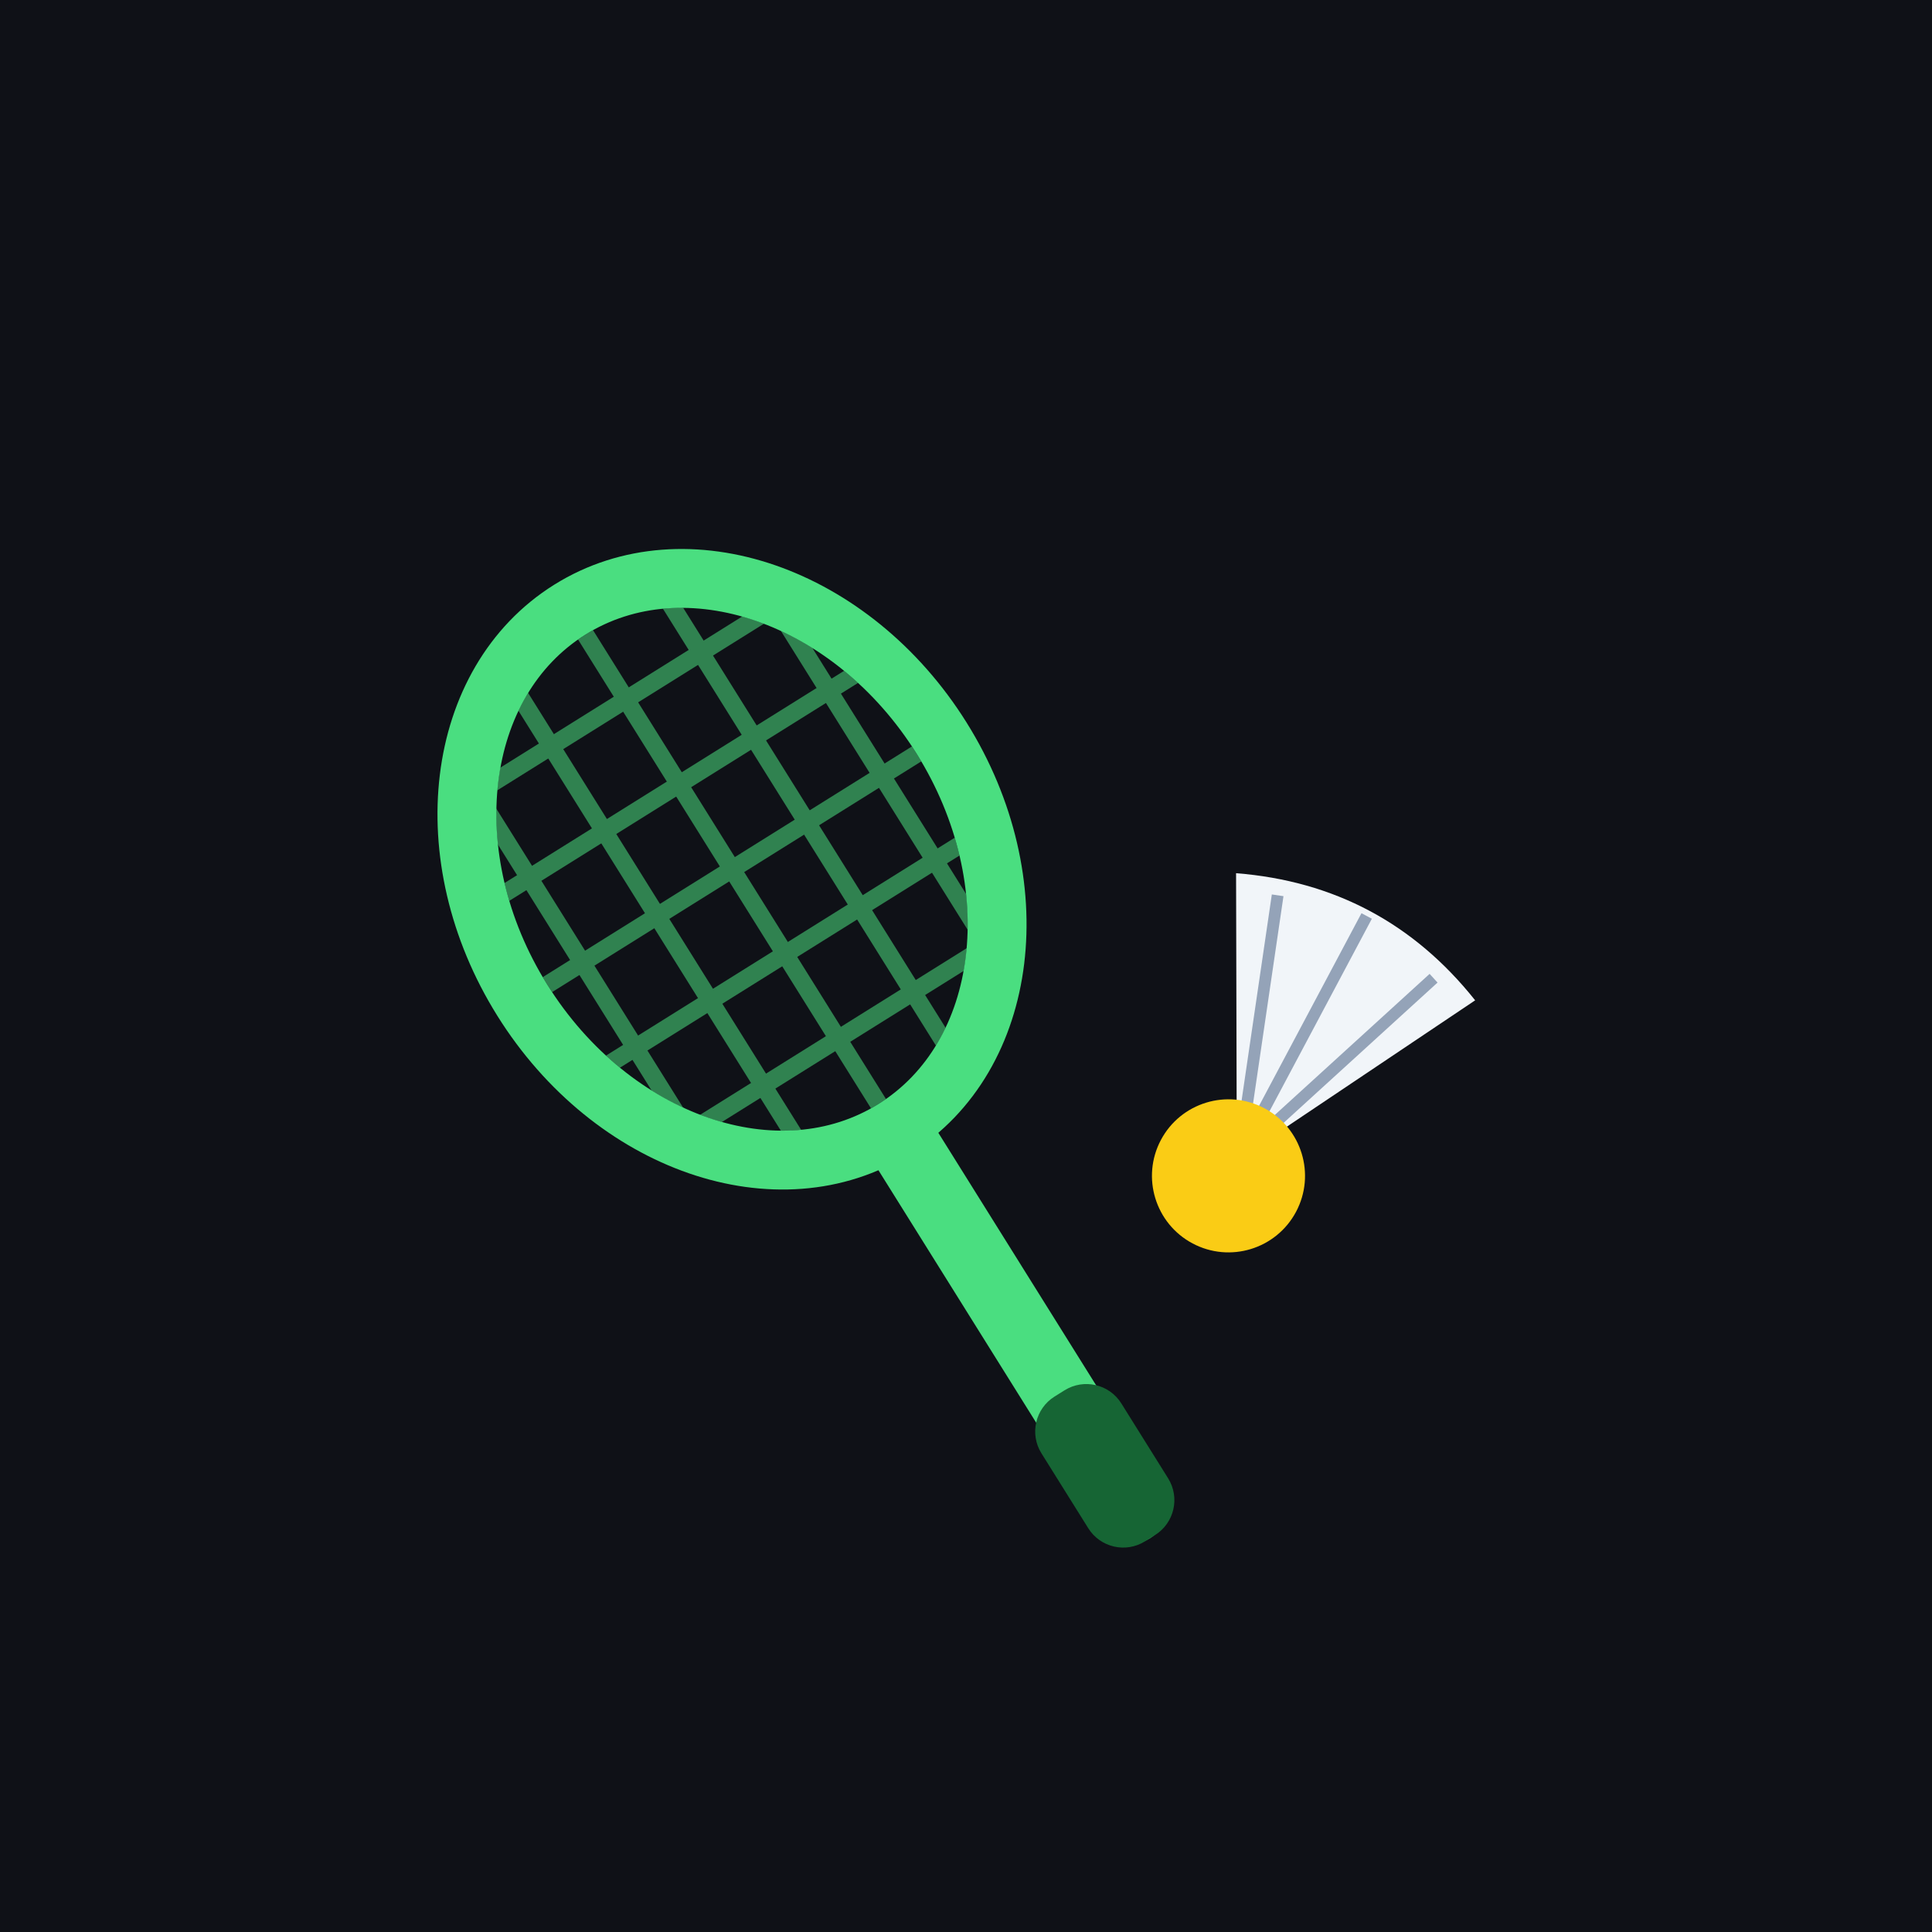
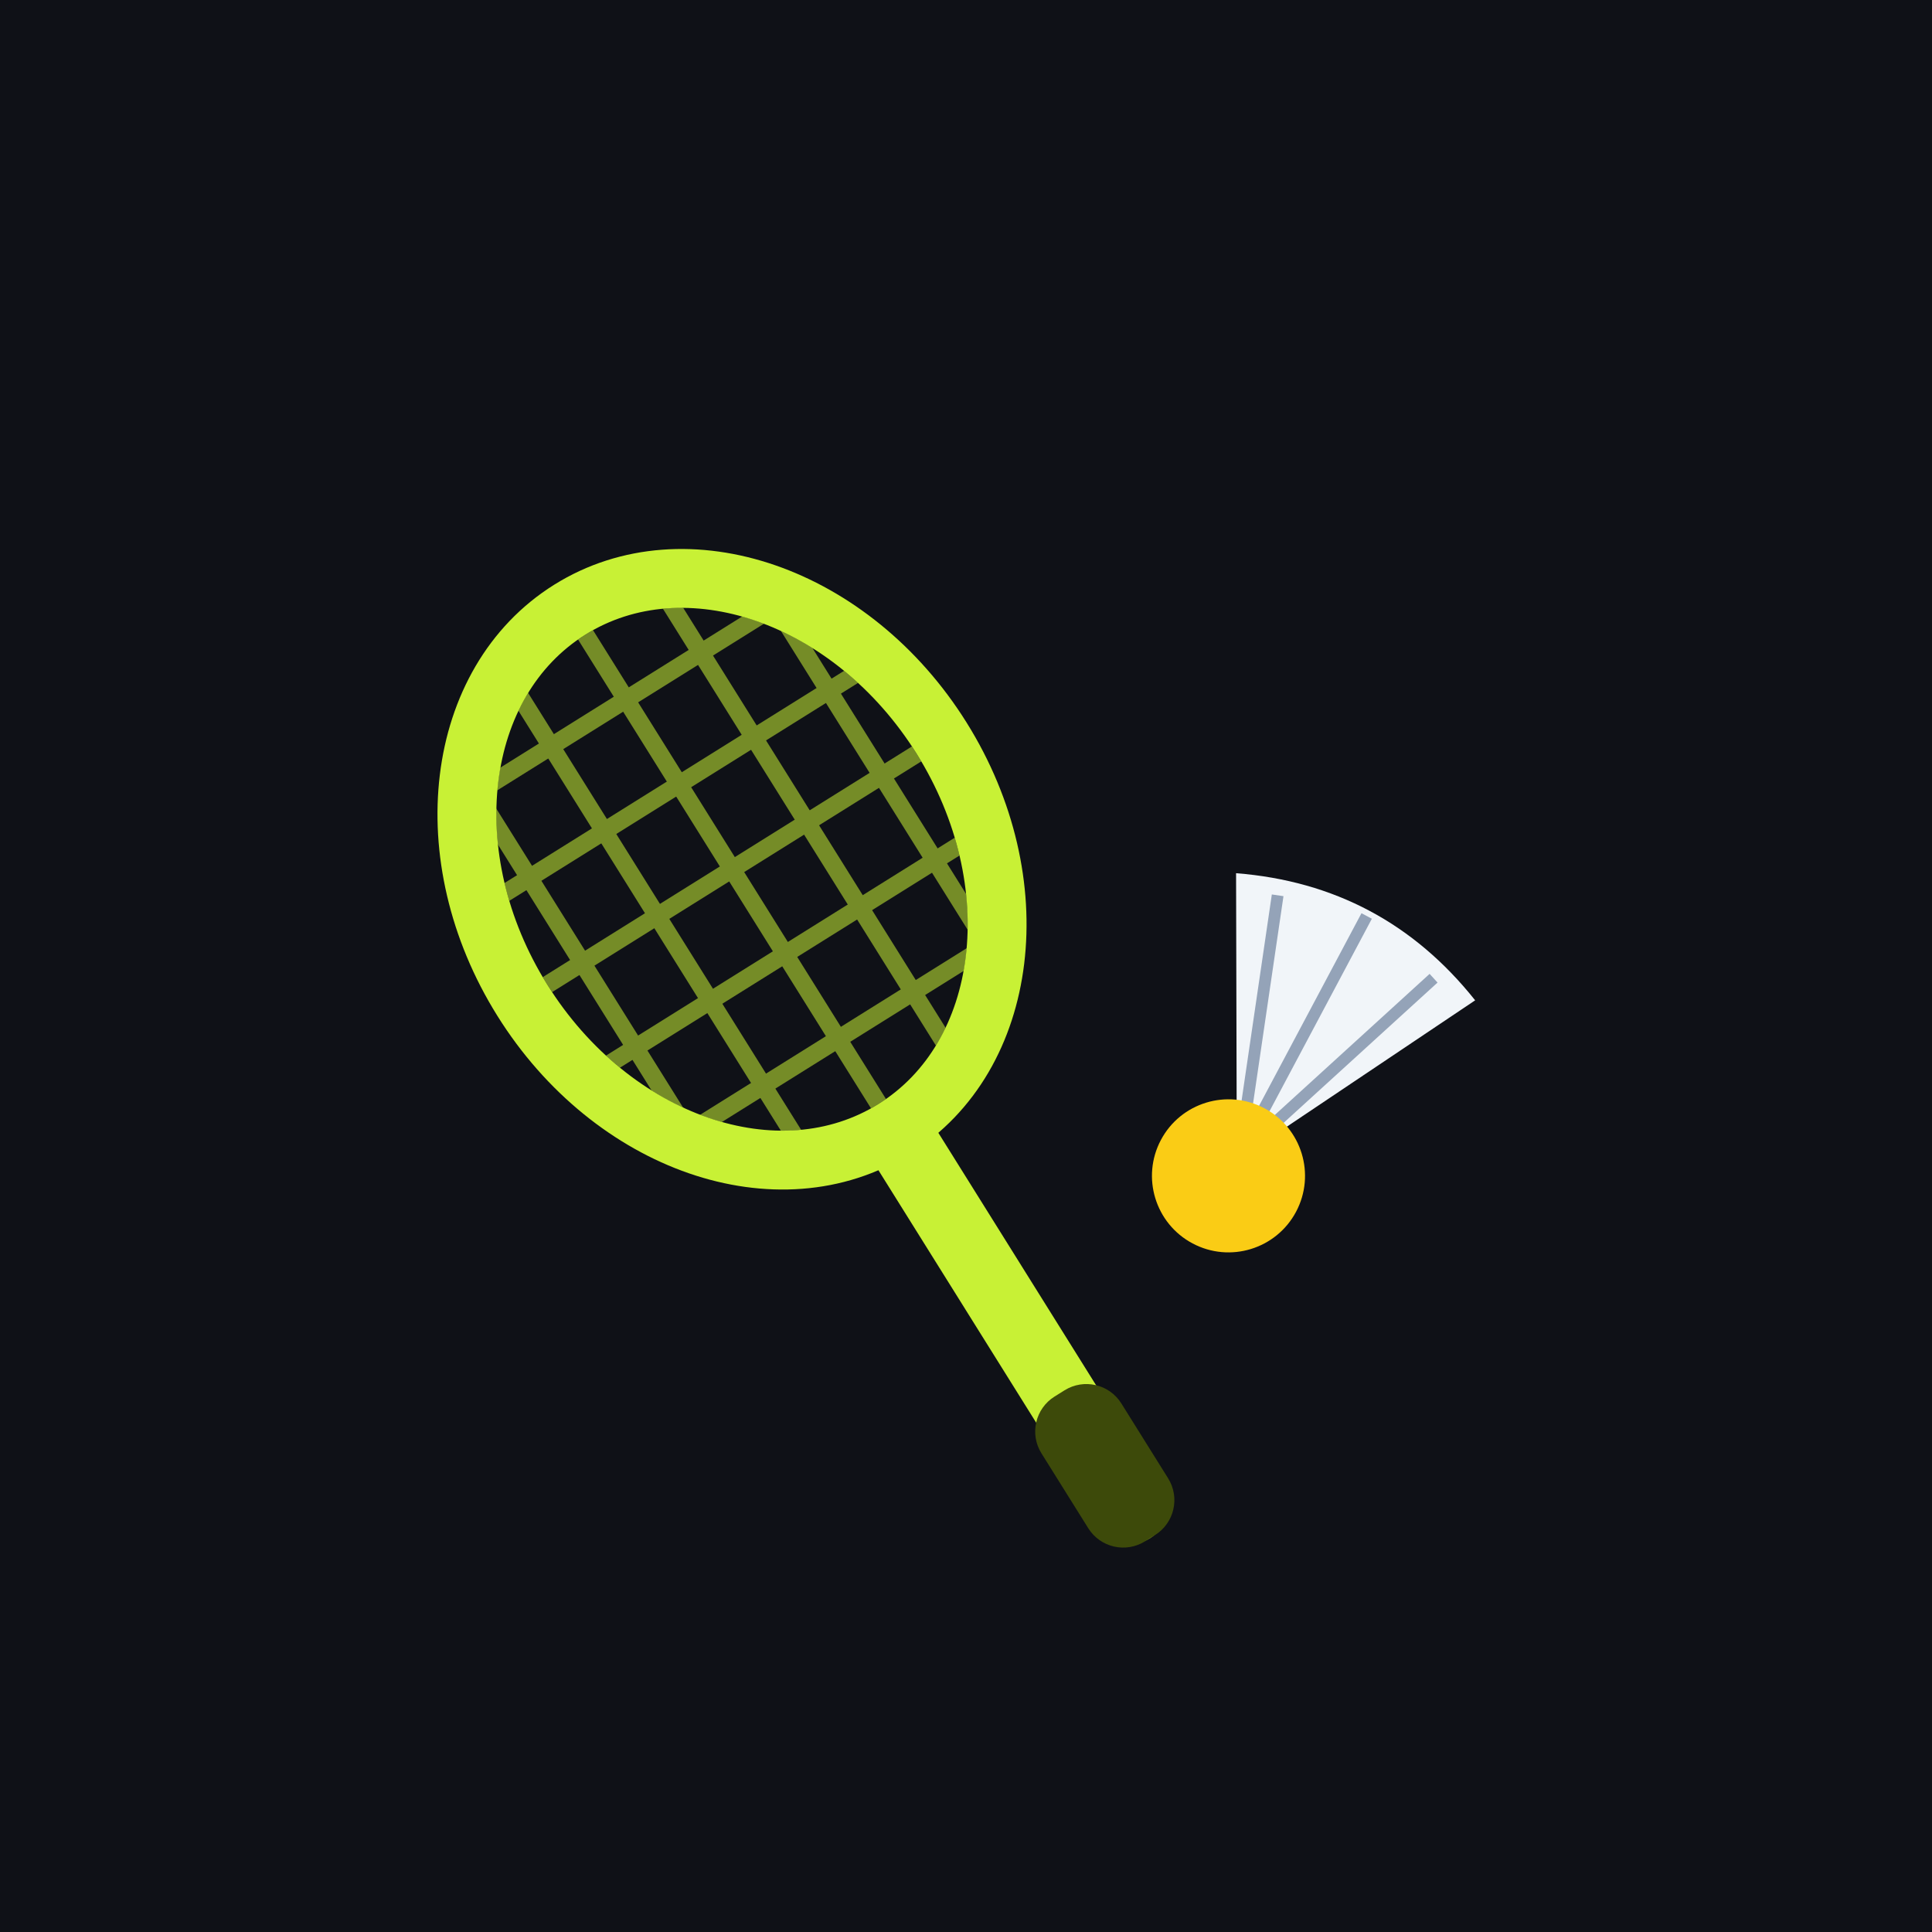
<svg xmlns="http://www.w3.org/2000/svg" width="512" height="512" viewBox="0 0 512 512" fill="none" role="img" aria-label="RacketClub">
  <rect width="512" height="512" fill="#0f1117" />
  <g transform="translate(256 256) scale(0.78) translate(-256 -256)">
    <g transform="rotate(-32 256 256)">
-       <ellipse cx="206" cy="186" rx="84" ry="104" fill="none" stroke="#4ade80" stroke-width="20" />
-       <g stroke="#4ade80" stroke-width="6" opacity="0.55" clip-path="url(#headm)">
+       <ellipse cx="206" cy="186" rx="84" ry="104" fill="none" stroke="#C8F135" stroke-width="20" />
+       <g stroke="#C8F135" stroke-width="6" opacity="0.55" clip-path="url(#headm)">
        <line x1="146" y1="82" x2="146" y2="290" />
        <line x1="176" y1="82" x2="176" y2="290" />
        <line x1="206" y1="82" x2="206" y2="290" />
        <line x1="236" y1="82" x2="236" y2="290" />
        <line x1="266" y1="82" x2="266" y2="290" />
        <line x1="122" y1="118" x2="290" y2="118" />
        <line x1="122" y1="152" x2="290" y2="152" />
        <line x1="122" y1="186" x2="290" y2="186" />
        <line x1="122" y1="220" x2="290" y2="220" />
        <line x1="122" y1="254" x2="290" y2="254" />
      </g>
-       <rect x="194" y="286" width="24" height="168" rx="12" fill="#4ade80" />
-       <rect x="190" y="396" width="32" height="58" rx="14" fill="#166534" />
+       <rect x="194" y="286" width="24" height="168" rx="12" fill="#C8F135" />
+       <rect x="190" y="396" width="32" height="58" rx="14" fill="#3d4a0a" />
    </g>
    <g transform="translate(348 322) rotate(28)">
      <path d="M0 0 L-46 -86 Q0 -106 46 -86 Z" fill="#f1f5f9" />
      <line x1="0" y1="-2" x2="-30" y2="-86" stroke="#94a3b8" stroke-width="4" />
      <line x1="0" y1="-2" x2="0" y2="-94" stroke="#94a3b8" stroke-width="4" />
      <line x1="0" y1="-2" x2="30" y2="-86" stroke="#94a3b8" stroke-width="4" />
      <circle cx="0" cy="6" r="26" fill="#facc15" />
    </g>
  </g>
  <defs>
    <clipPath id="headm">
      <ellipse cx="206" cy="186" rx="74" ry="94" />
    </clipPath>
  </defs>
</svg>
